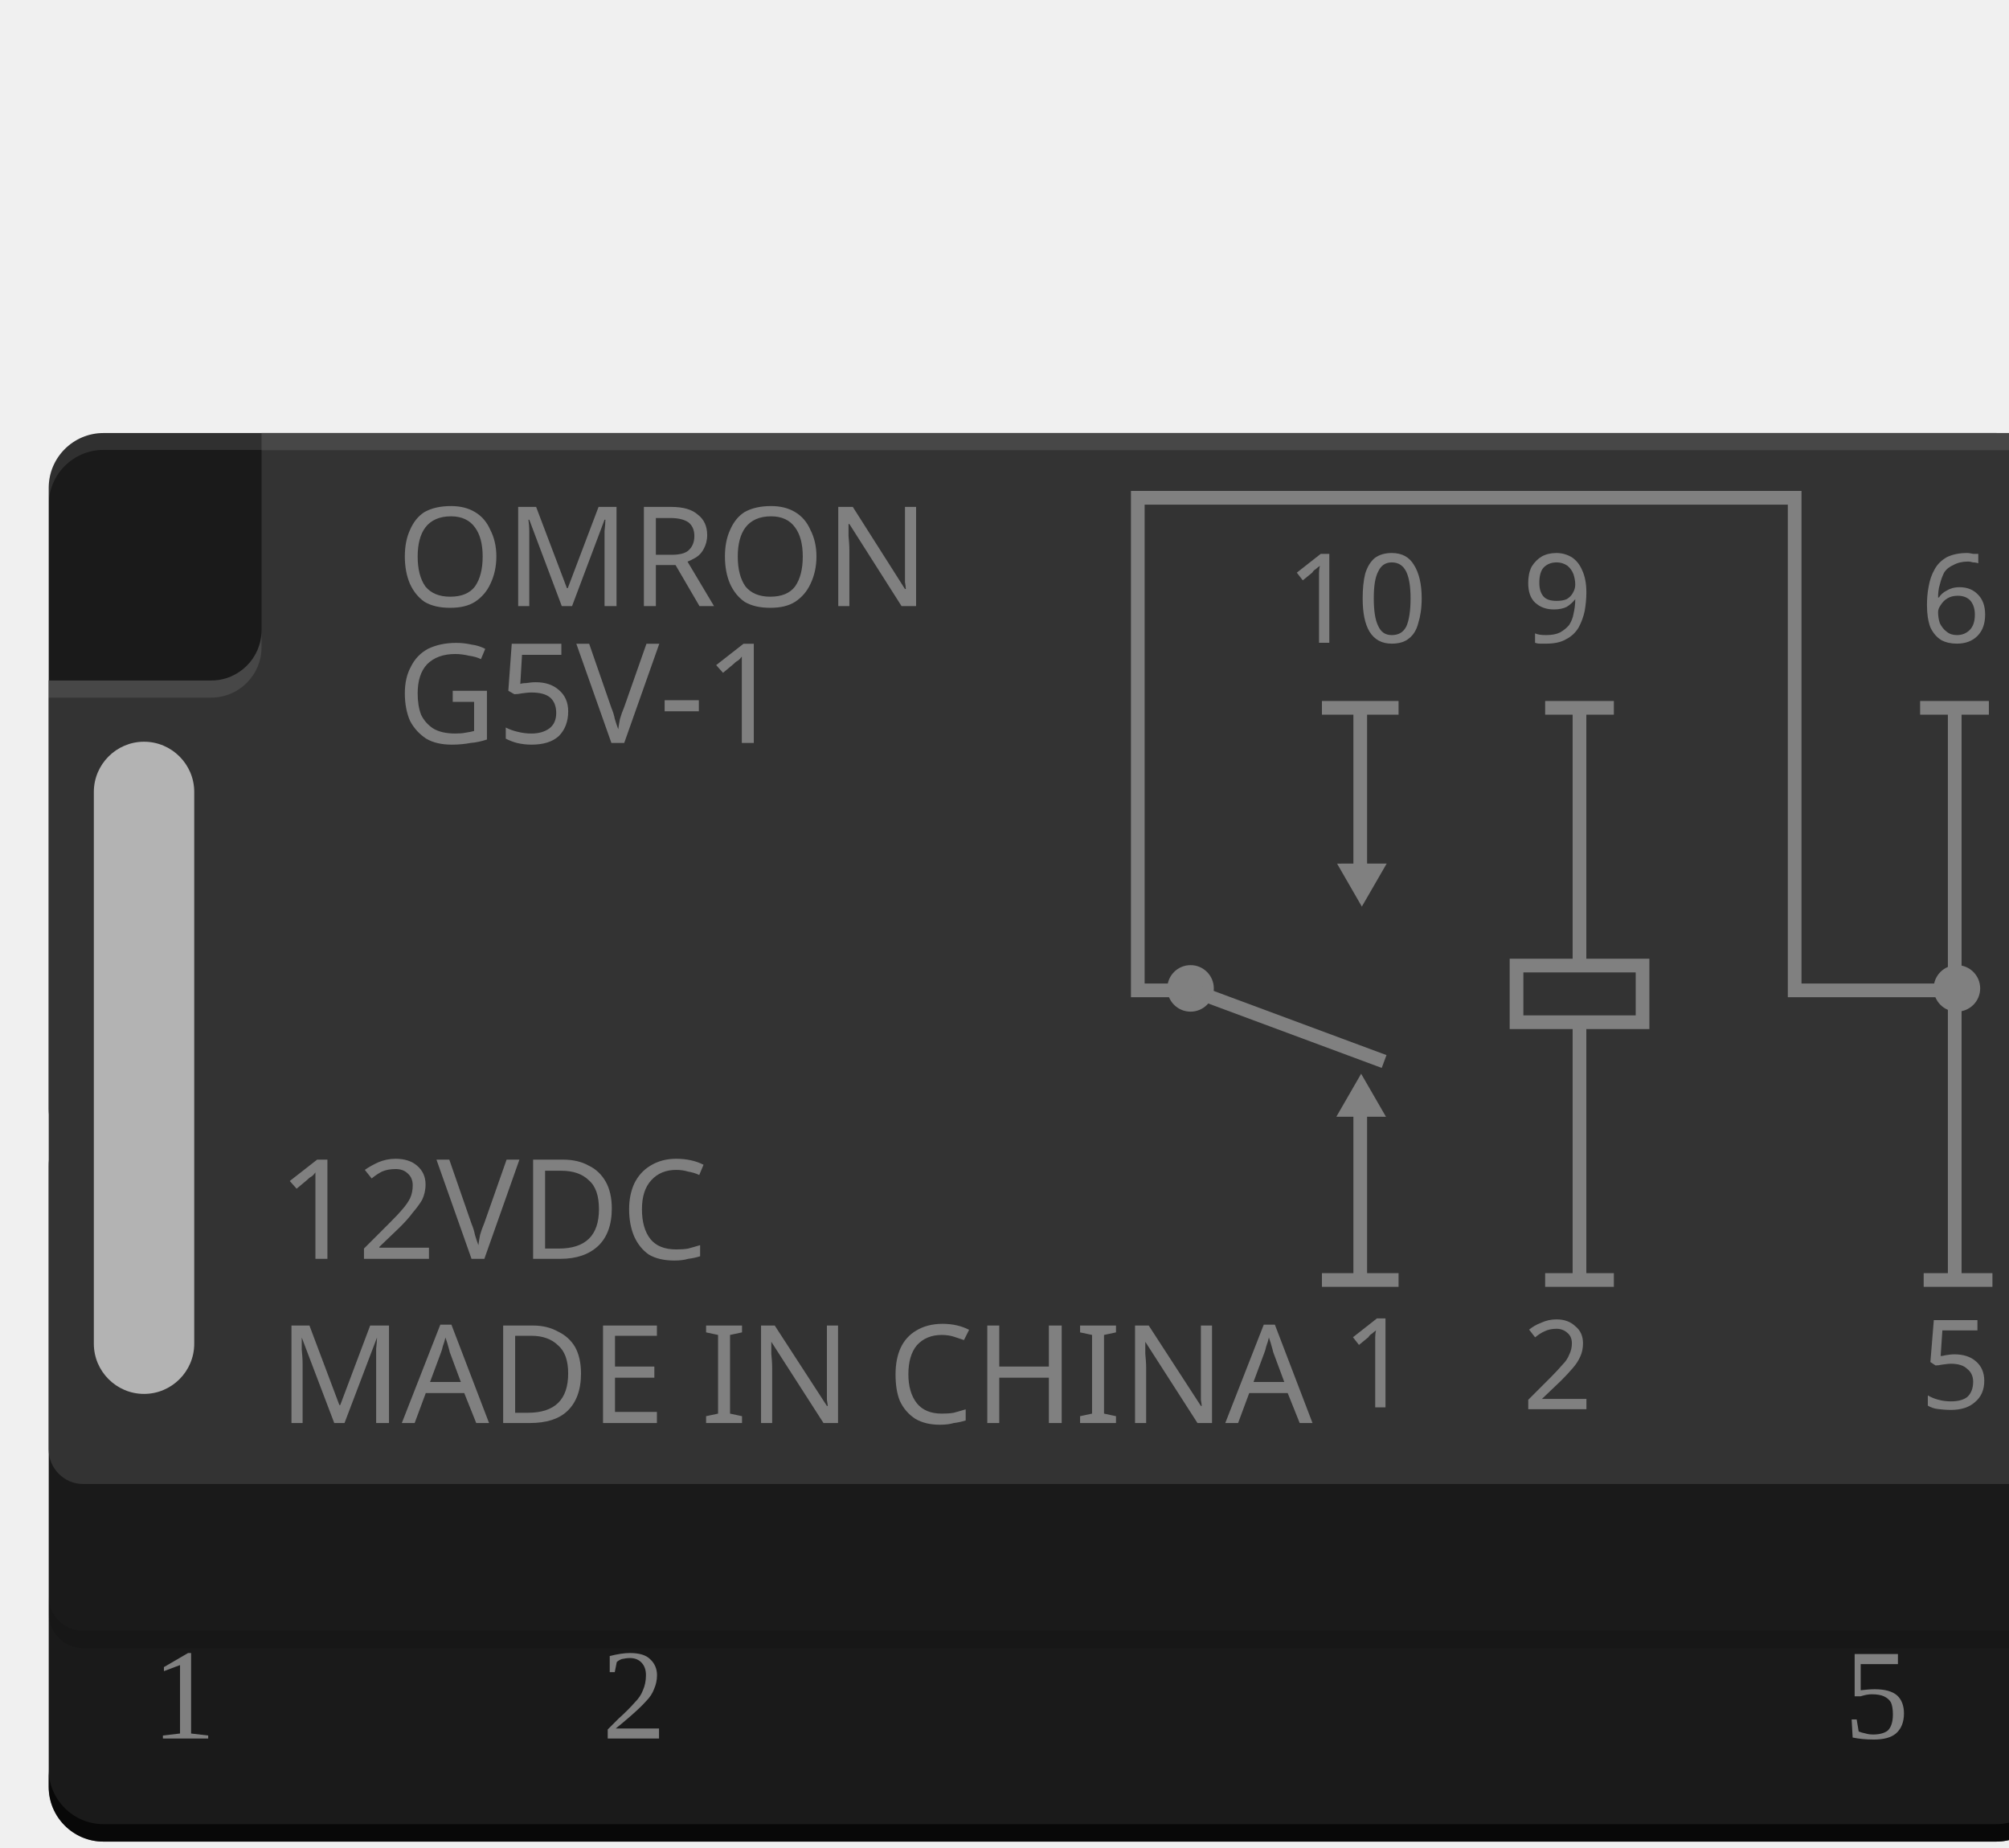
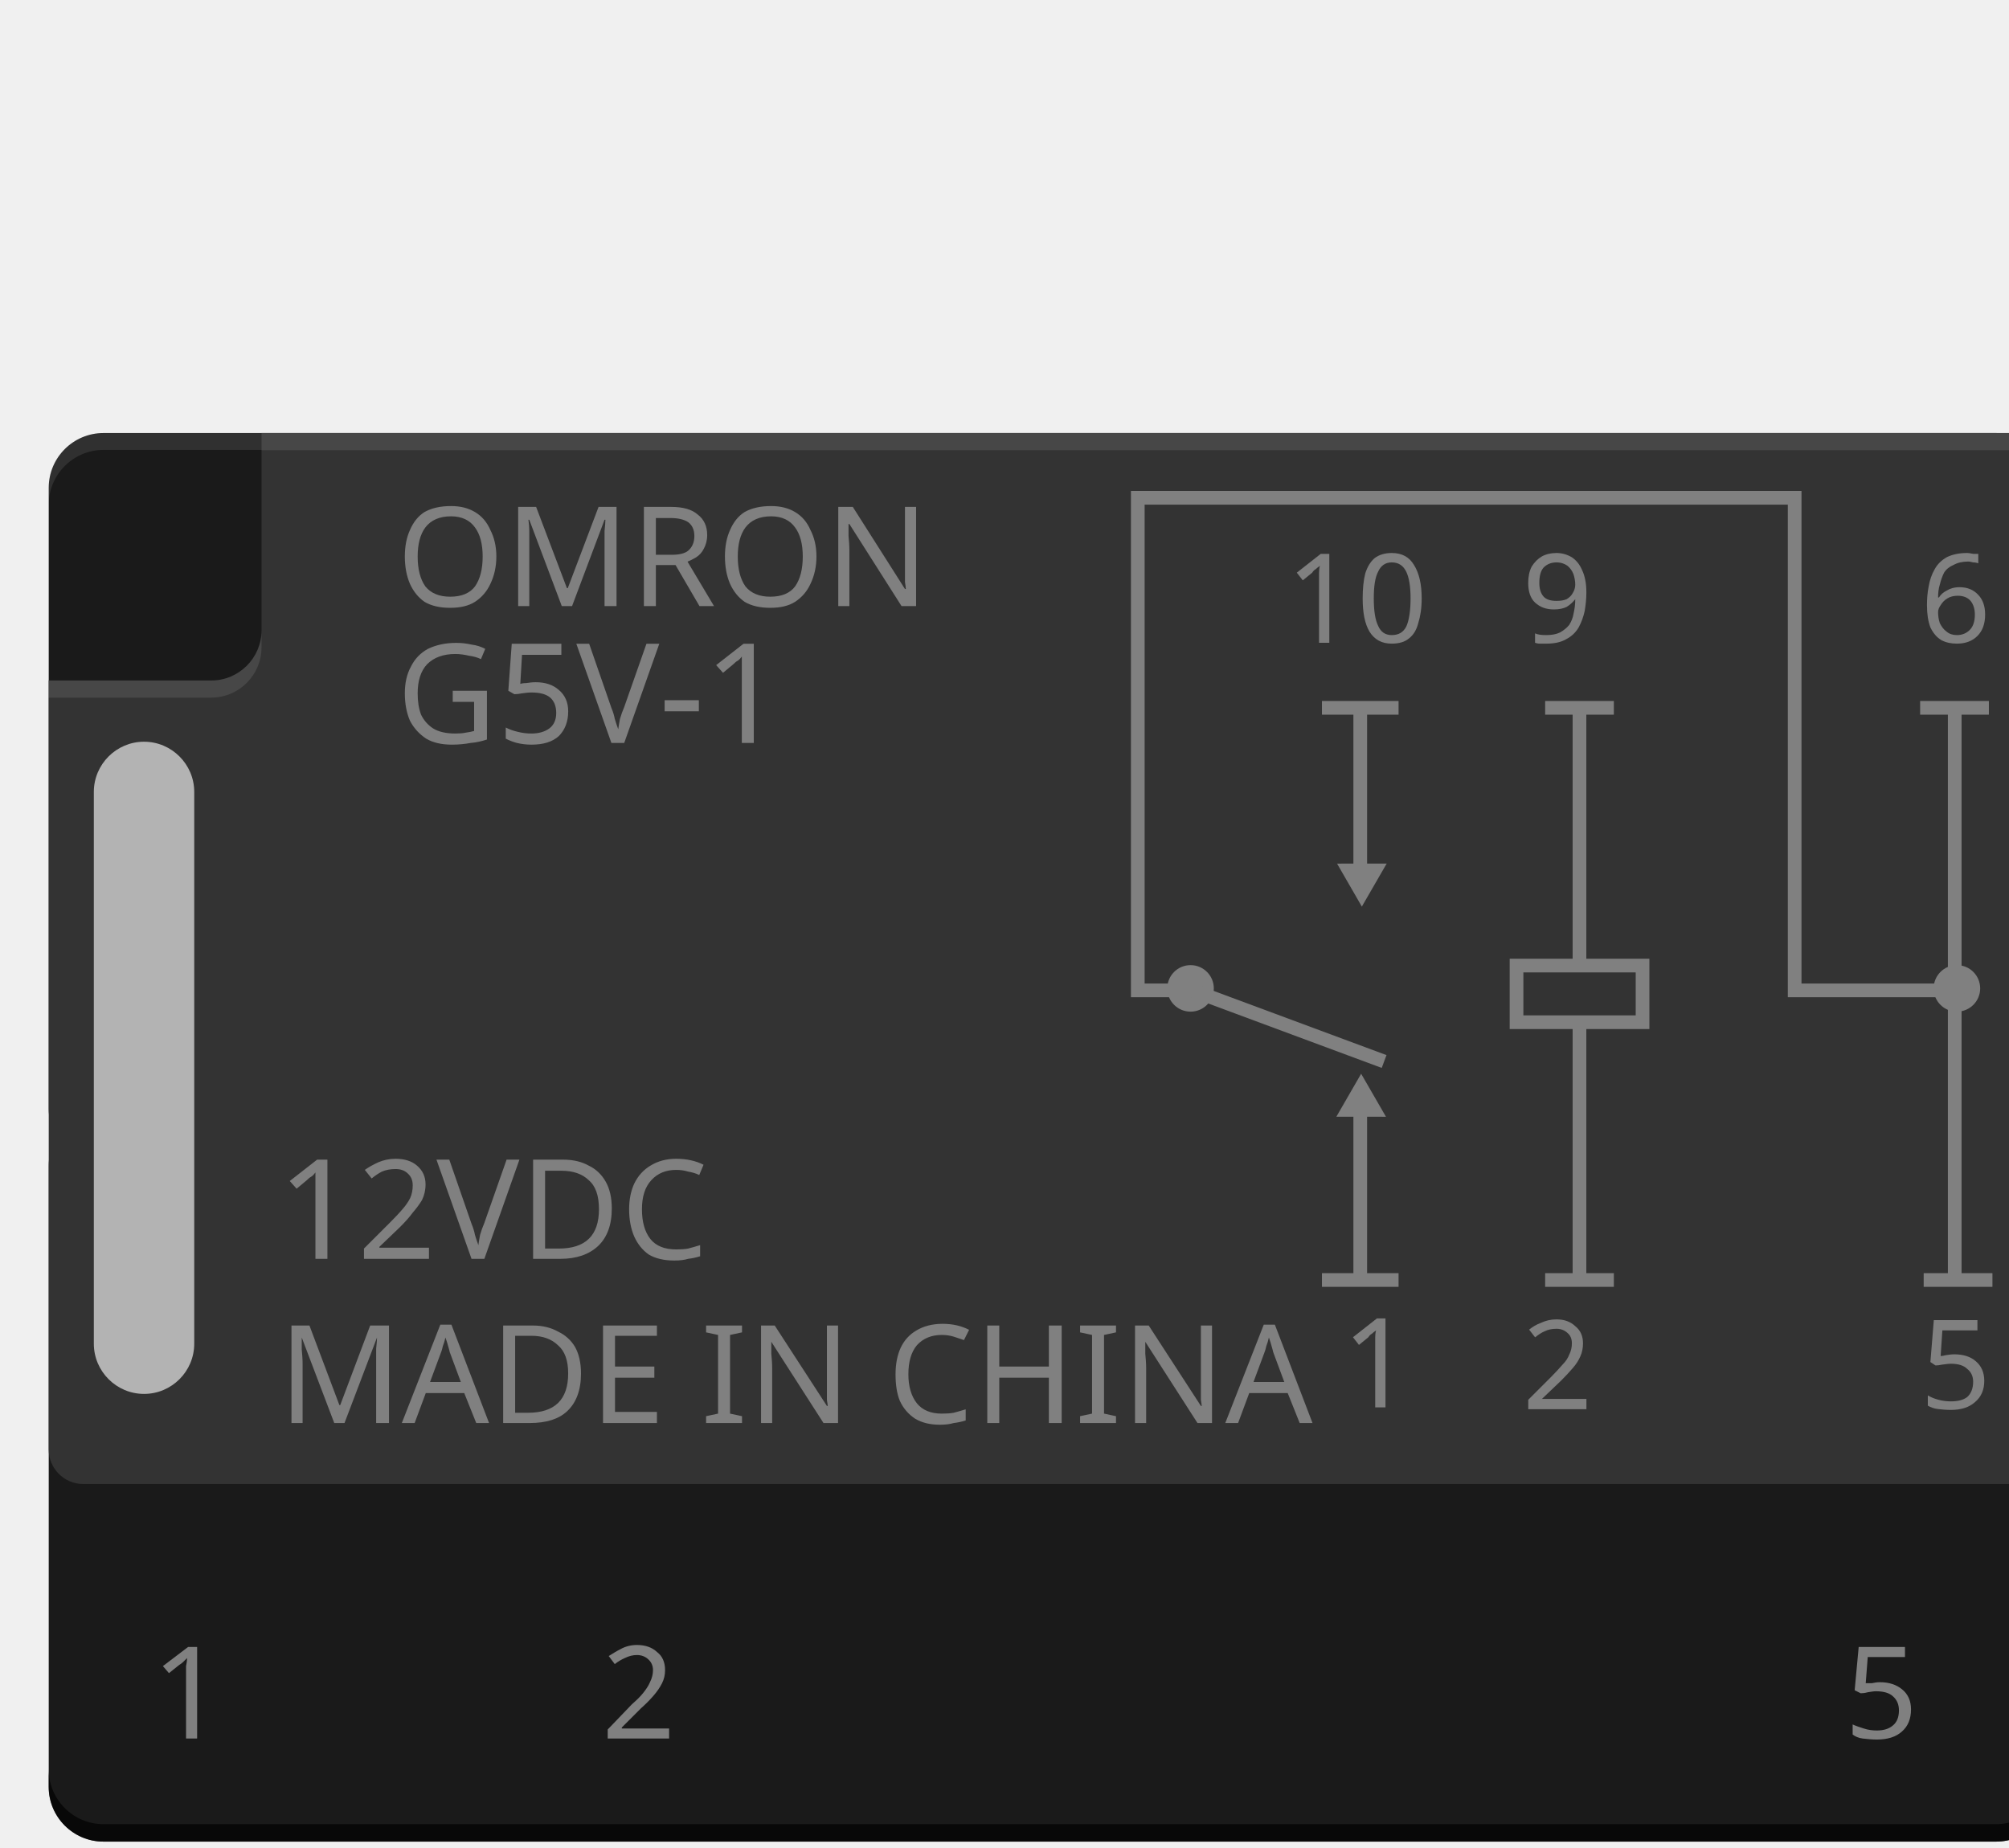
<svg xmlns="http://www.w3.org/2000/svg" version="1.1" id="Ebene_1" x="0px" y="0px" width="12.5mm" height="11.5mm" viewBox="0 0 31.1 28.7" xml:space="preserve">
  <g id="breadboard">
    <g transform="scale(2.54) translate(12.9 11.5) rotate(180)">
      <circle id="connector10pin" connectorname="10" cx="11.532" cy="6.452" r="0.3" stroke="#F7BD13" stroke-width="0.254" fill="none" />
      <circle id="connector9pin" connectorname="9" cx="8.992" cy="6.429" r="0.3" stroke="#F7BD13" stroke-width="0.254" fill="none" />
      <circle id="connector6pin" connectorname="6" cx="1.372" cy="6.452" r="0.3" stroke="#F7BD13" stroke-width="0.254" fill="none" />
      <circle id="connector5pin" connectorname="5" cx="1.372" cy="1.412" r="0.3" stroke="#F7BD13" stroke-width="0.254" fill="none" />
      <circle id="connector2pin" connectorname="2" cx="8.992" cy="1.372" r="0.3" stroke="#F7BD13" stroke-width="0.254" fill="none" />
      <circle id="connector1pin" connectorname="1" cx="11.520" cy="1.372" r="0.3" stroke="#F7BD13" stroke-width="0.254" fill="none" />
    </g>
    <g transform="scale(0.85) translate(71.5 21) ">
      <g>
        <path fill="#1A1A1A" d="M-34.09,11.648c0,0.552-0.45,1-1,1h-34.576c-0.55,0-1-0.448-1-1V0.299c0-0.558,0.45-1,1-1h34.576     c0.55,0,1,0.442,1,1V11.648z" />
        <path fill-opacity="0.7" d="M-70.667,11.329c0,0.551,0.45,1,1,1h34.576c0.55,0,1-0.449,1-1v0.319c0,0.552-0.45,1-1,1h-34.576   c-0.55,0-1-0.448-1-1V11.329z" />
        <g transform="translate(0 8)">
          <g>
            <path fill="#1A1A1A" d="M-34.09-8.738c0,0.551-0.45,1-1,1h-34.576c-0.55,0-1-0.449-1-1v-11.35c0-0.553,0.45-1,1-1h34.576      c0.55,0,1,0.447,1,1V-8.738z" />
            <path fill="#FFFFFF" fill-opacity="0.1" d="M-35.09-20.78h-34.576c-0.55,0-1,0.447-1,1v-0.308c0-0.553,0.45-1,1-1h34.576V-20.78      z" />
          </g>
          <path fill="#333333" d="m -34.717 -21.088 h -32.061 v 3.605 c 0 0.503 -0.412 0.916 -0.916 0.916 h -2.972 v 14.052 c 0 0.346 0.283 0.629 0.627 0.629 h 35.322 c 0.345 0 0.627 -0.283 0.627 -0.629 v -17.947 c -0 -0.343 -0.283 -0.626 -0.627 -0.626 z" />
          <text transform="matrix(1 0 0 1 -64.3169 -17.9258)" fill="#808080" font-family="'DroidSans'" font-size="2.531">OMRON</text>
          <text transform="matrix(1 0 0 1 -64.3169 -15.4258)" fill="#808080" font-family="'DroidSans'" font-size="2.531">G5V-1</text>
          <g>
            <text transform="matrix(1 0 0 1 -66.4814 -6)" fill="#808080" font-family="'DroidSans'" font-size="2.531">12VDC</text>
            <text transform="matrix(1 0 0 1 -66.4814 -3)" fill="#808080" font-family="'DroidSans'" font-size="2.5">MADE IN CHINA</text>
          </g>
          <path fill="#B3B3B3" d="m-68.044-4.484c0,0.504-0.412,0.916-0.916,0.916h-0.002c-0.503,0-0.916-0.412-0.916-0.916v-10.084   c0-0.503,0.412-0.916,0.916-0.916h0.002c0.503,0,0.916,0.412,0.916,0.916V-2.484z" transform="translate(0.036, 0.036)" />
          <path fill="#FFFFFF" fill-opacity="0.1" d="m-66.778-20.775h32.061c0.345,0,0.627,0.283,0.627,0.627v-0.313   c0-0.344-0.282-0.627-0.627-0.627h-32.061V-20.775z" />
          <path fill="#FFFFFF" fill-opacity="0.1" d="m-70.667-16.254h2.972c0.504,0,0.916-0.413,0.916-0.916v-0.313   c0,0.503-0.412,0.916-0.916,0.916h-2.972V-16.254z" />
-           <path fill-opacity="0.1" d="M-34.09,0.165c0,0.348-0.282,0.629-0.627,0.629H-70.04c-0.344,0-0.627-0.281-0.627-0.629v0.32   c0,0.346,0.283,0.629,0.627,0.629h35.322c0.345,0,0.627-0.283,0.627-0.629V0.165z" />
        </g>
      </g>
    </g>
-   </g>
-   <g transform="translate(2 6) scale(0.85)">
-     <g fill="#808080" font-family="Noto Sans" font-size="2.271">
-       <text transform="translate(21.078 4.6855)">10</text>
-       <text transform="translate(25.399 4.6855)">9</text>
-       <text transform="translate(32.668 4.6855)">6</text>
-       <text transform="translate(22.104, 18.655)">1</text>
-       <text transform="translate(25.4 18.688)">2</text>
-       <text transform="translate(32.668 18.686)">5</text>
+     <g transform="translate(2 6) scale(0.85)">
+       <g fill="#808080" font-family="Noto Sans" font-size="2.271">
+         <text transform="translate(21.078 4.6855)">10</text>
+         <text transform="translate(25.399 4.6855)">9</text>
+         <text transform="translate(32.668 4.6855)">6</text>
+         <text transform="translate(22.104, 18.655)">1</text>
+         <text transform="translate(25.4 18.688)">2</text>
+         <text transform="translate(32.668 18.686)">5</text>
+       </g>
+       <g fill="none" stroke="#808080" stroke-miterlimit="10" stroke-width=".25">
+         <g transform="translate(3.74)">
+           <line x1="22.705" x2="22.705" y1="5.874" y2="10.583" />
+           <line x1="22.078" x2="23.333" y1="5.874" y2="5.874" />
+           <rect x="21.555" y="10.583" width="2.302" height="1.035" fill="none" stroke="#808080" stroke-miterlimit="10" stroke-width=".25" />
+           <line x1="22.705" x2="22.705" y1="16.328" y2="11.619" />
+           <line x1="22.078" x2="23.333" y1="16.328" y2="16.328" />
+           <line x1="18.7" x2="18.7" y1="5.874" y2="8.8" />
+           <polygon transform="translate(-4.2 -15.5) rotate(30)" points="32.235 9.5 31.825 9.737 32.235 9.974" fill="#808080" />
+           <polygon transform="translate(-13.95 20.7) rotate(-30)" points="32.235 9.5 31.825 9.737 32.235 9.974" fill="#808080" />
+           <line x1="18.7" x2="18.7" y1="16.328" y2="13.2" />
+           <line x1="18" x2="19.4" y1="5.874" y2="5.874" />
+           <line x1="18" x2="19.4" y1="16.328" y2="16.328" />
+           <circle cx="29.6" cy="11" r=".3" fill="#808080" />
+           <circle cx="15.6" cy="11" r=".3" fill="#808080" />
+           <path d="m29.6 11h-3v-9h-12v9h1l3.5 1.3" fill="none" transform="translate(0.036, 0.036)" />
+         </g>
+         <line x1="32.668" x2="33.924" y1="5.874" y2="5.874" />
+         <line x1="33.3" x2="33.3" y1="5.874" y2="16.328" />
+         <line x1="32.733" x2="33.989" y1="16.328" y2="16.328" />
+       </g>
    </g>
-     <g fill="none" stroke="#808080" stroke-miterlimit="10" stroke-width=".25">
-       <g transform="translate(3.74)">
-         <line x1="22.705" x2="22.705" y1="5.874" y2="10.583" />
-         <line x1="22.078" x2="23.333" y1="5.874" y2="5.874" />
-         <rect x="21.555" y="10.583" width="2.302" height="1.035" fill="none" stroke="#808080" stroke-miterlimit="10" stroke-width=".25" />
-         <line x1="22.705" x2="22.705" y1="16.328" y2="11.619" />
-         <line x1="22.078" x2="23.333" y1="16.328" y2="16.328" />
-         <line x1="18.7" x2="18.7" y1="5.874" y2="8.8" />
-         <polygon transform="translate(-4.2 -15.5) rotate(30)" points="32.235 9.5 31.825 9.737 32.235 9.974" fill="#808080" />
-         <polygon transform="translate(-13.95 20.7) rotate(-30)" points="32.235 9.5 31.825 9.737 32.235 9.974" fill="#808080" />
-         <line x1="18.7" x2="18.7" y1="16.328" y2="13.2" />
-         <line x1="18" x2="19.4" y1="5.874" y2="5.874" />
-         <line x1="18" x2="19.4" y1="16.328" y2="16.328" />
-         <circle cx="29.6" cy="11" r=".3" fill="#808080" />
-         <circle cx="15.6" cy="11" r=".3" fill="#808080" />
-         <path d="m29.6 11h-3v-9h-12v9h1l3.5 1.3" fill="none" transform="translate(0.036, 0.036)" />
-       </g>
-       <line x1="32.668" x2="33.924" y1="5.874" y2="5.874" />
-       <line x1="33.3" x2="33.3" y1="5.874" y2="16.328" />
-       <line x1="32.733" x2="33.989" y1="16.328" y2="16.328" />
+     <g font-family="OCR-Fritzing-mono" font-size="2" fill="#808080">
+       <text x="1.5" y="27" transform="translate(0.810, 0)">1</text>
+       <text x="8" y="27" transform="translate(1.295, 0)">2</text>
+       <text x="29" y="27" transform="translate(-0.405, 0)">5</text>
    </g>
  </g>
-   <g>
-     <text font-familiy="OCR-Fritzing-mono" font-size="2" fill="#808080" x="1.5" y="27" transform="translate(0.810, 0)">1</text>
-     <text font-familiy="OCR-Fritzing-mono" font-size="2" fill="#808080" x="8" y="27" transform="translate(1.295, 0)">2</text>
-     <text font-familiy="OCR-Fritzing-mono" font-size="2" fill="#808080" x="29" y="27" transform="translate(-0.405, 0)">5</text>
-   </g>
</svg>
